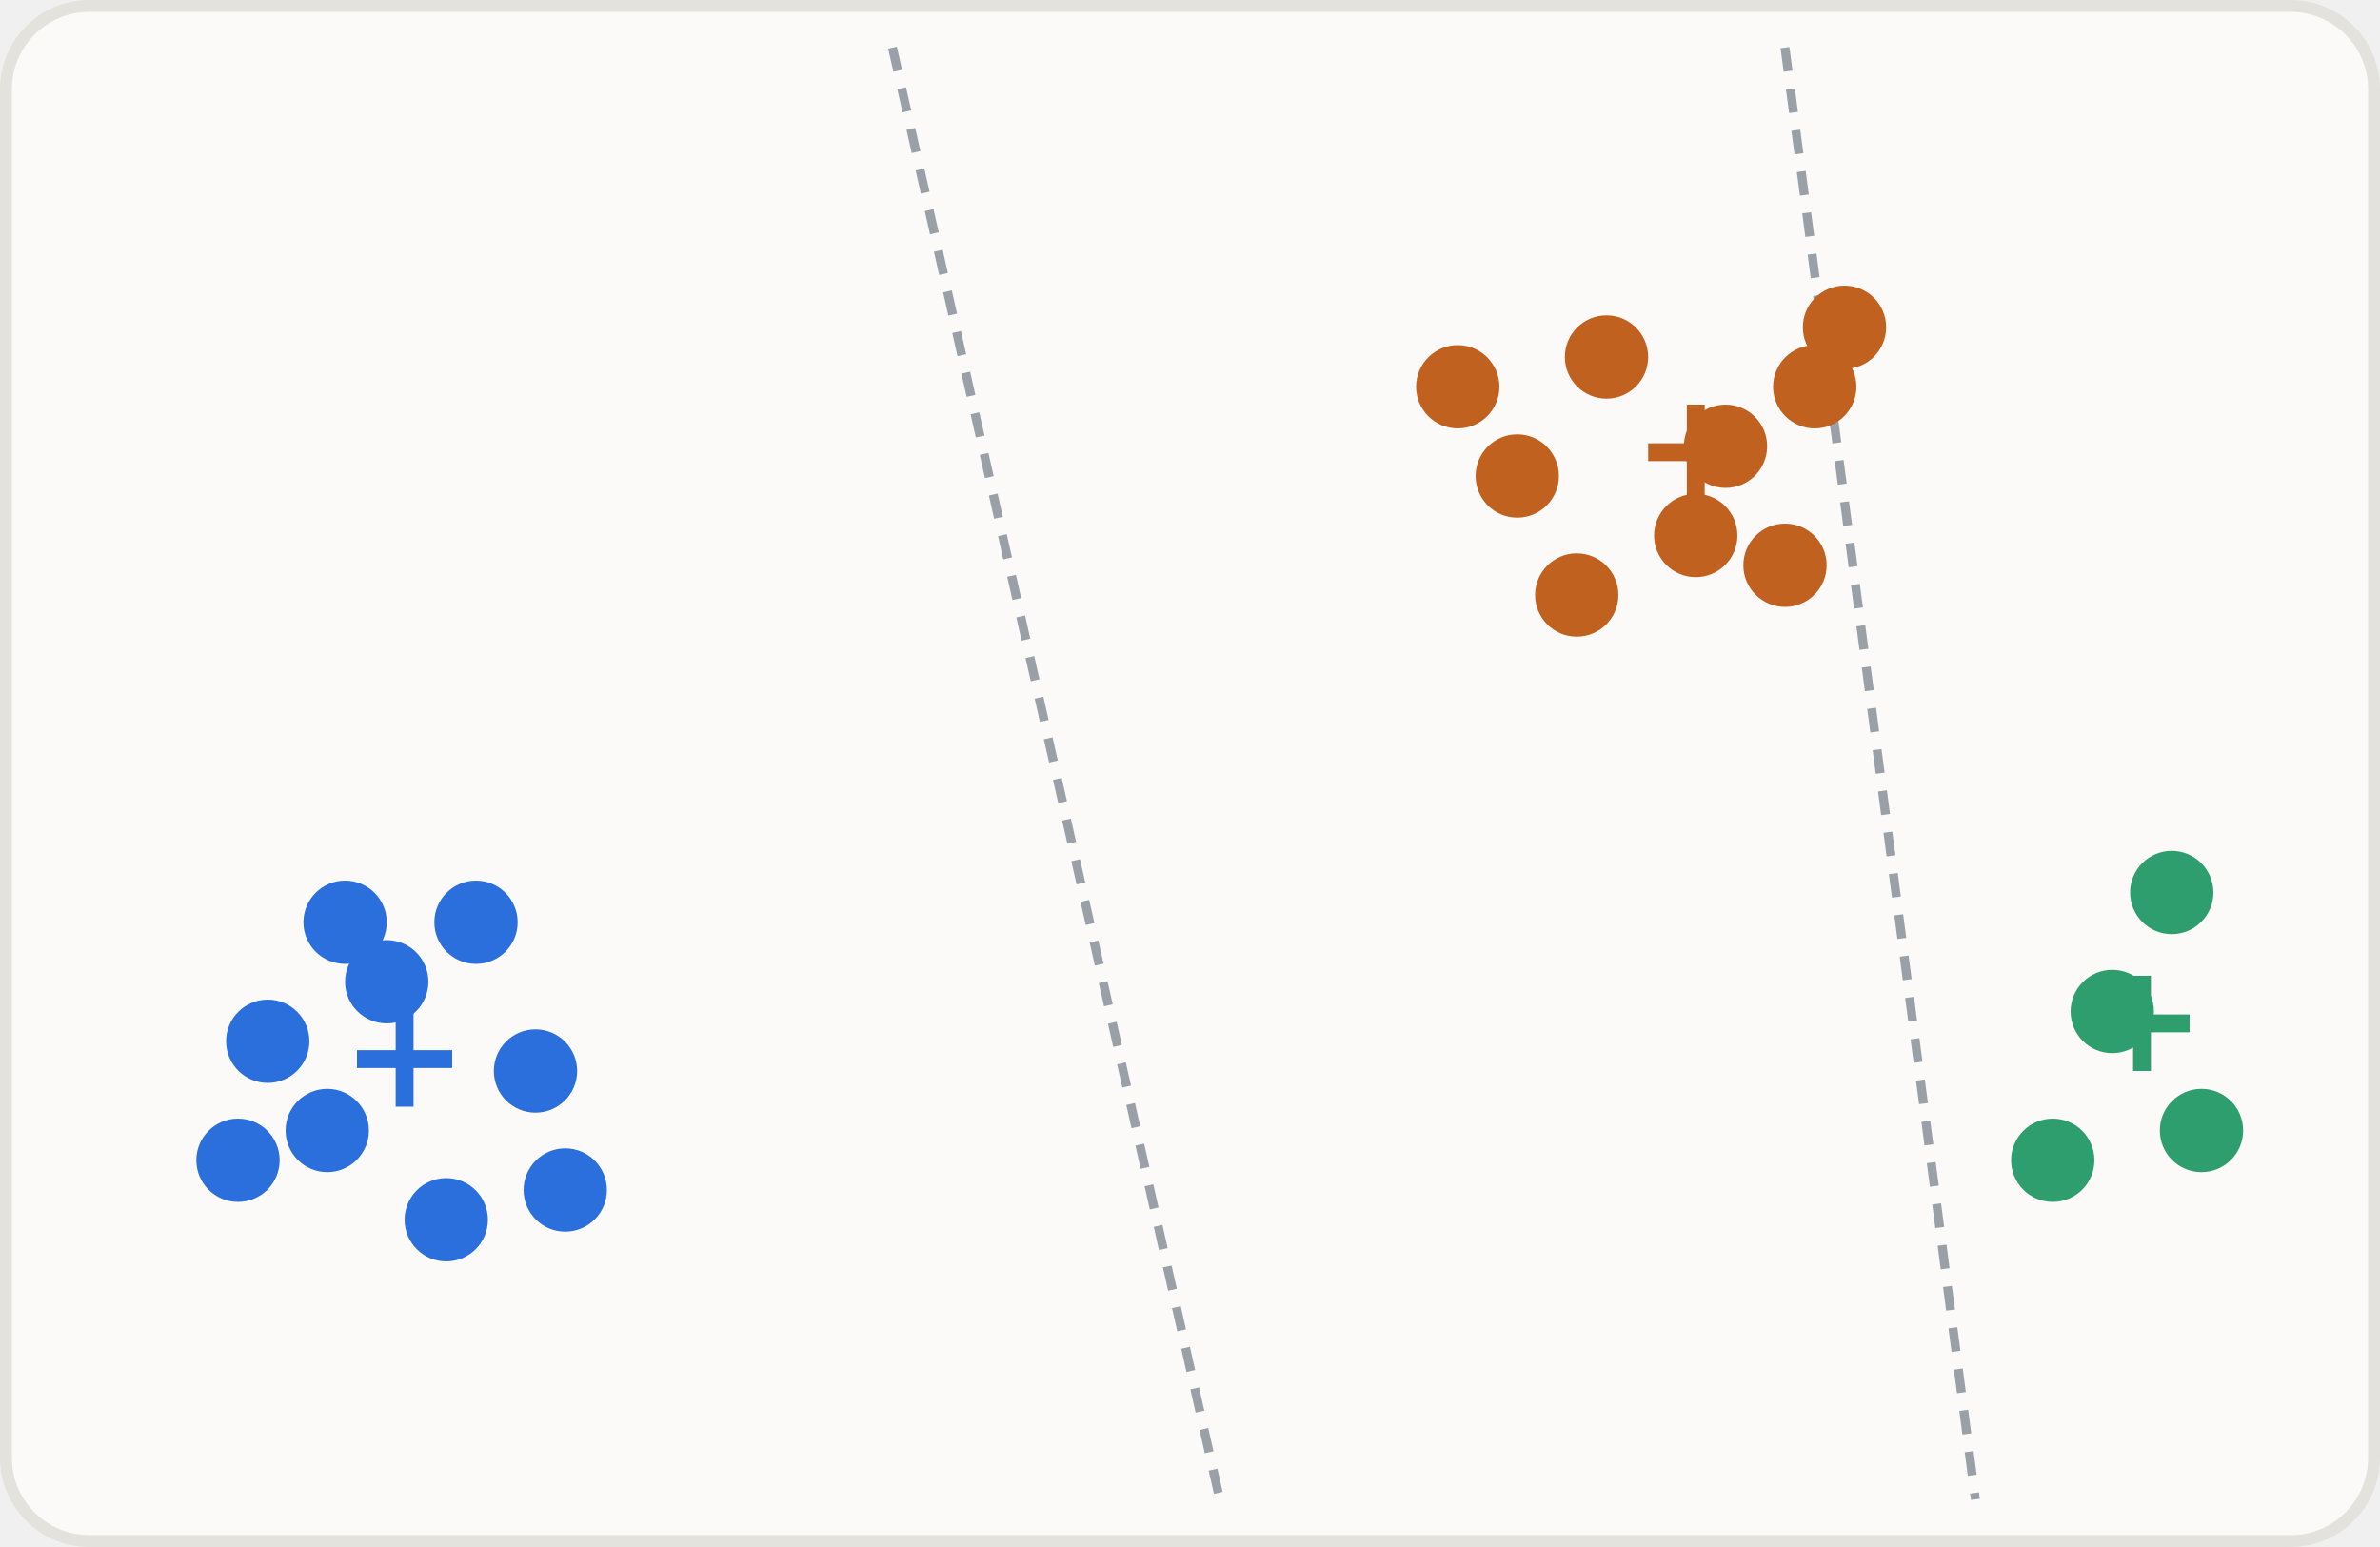
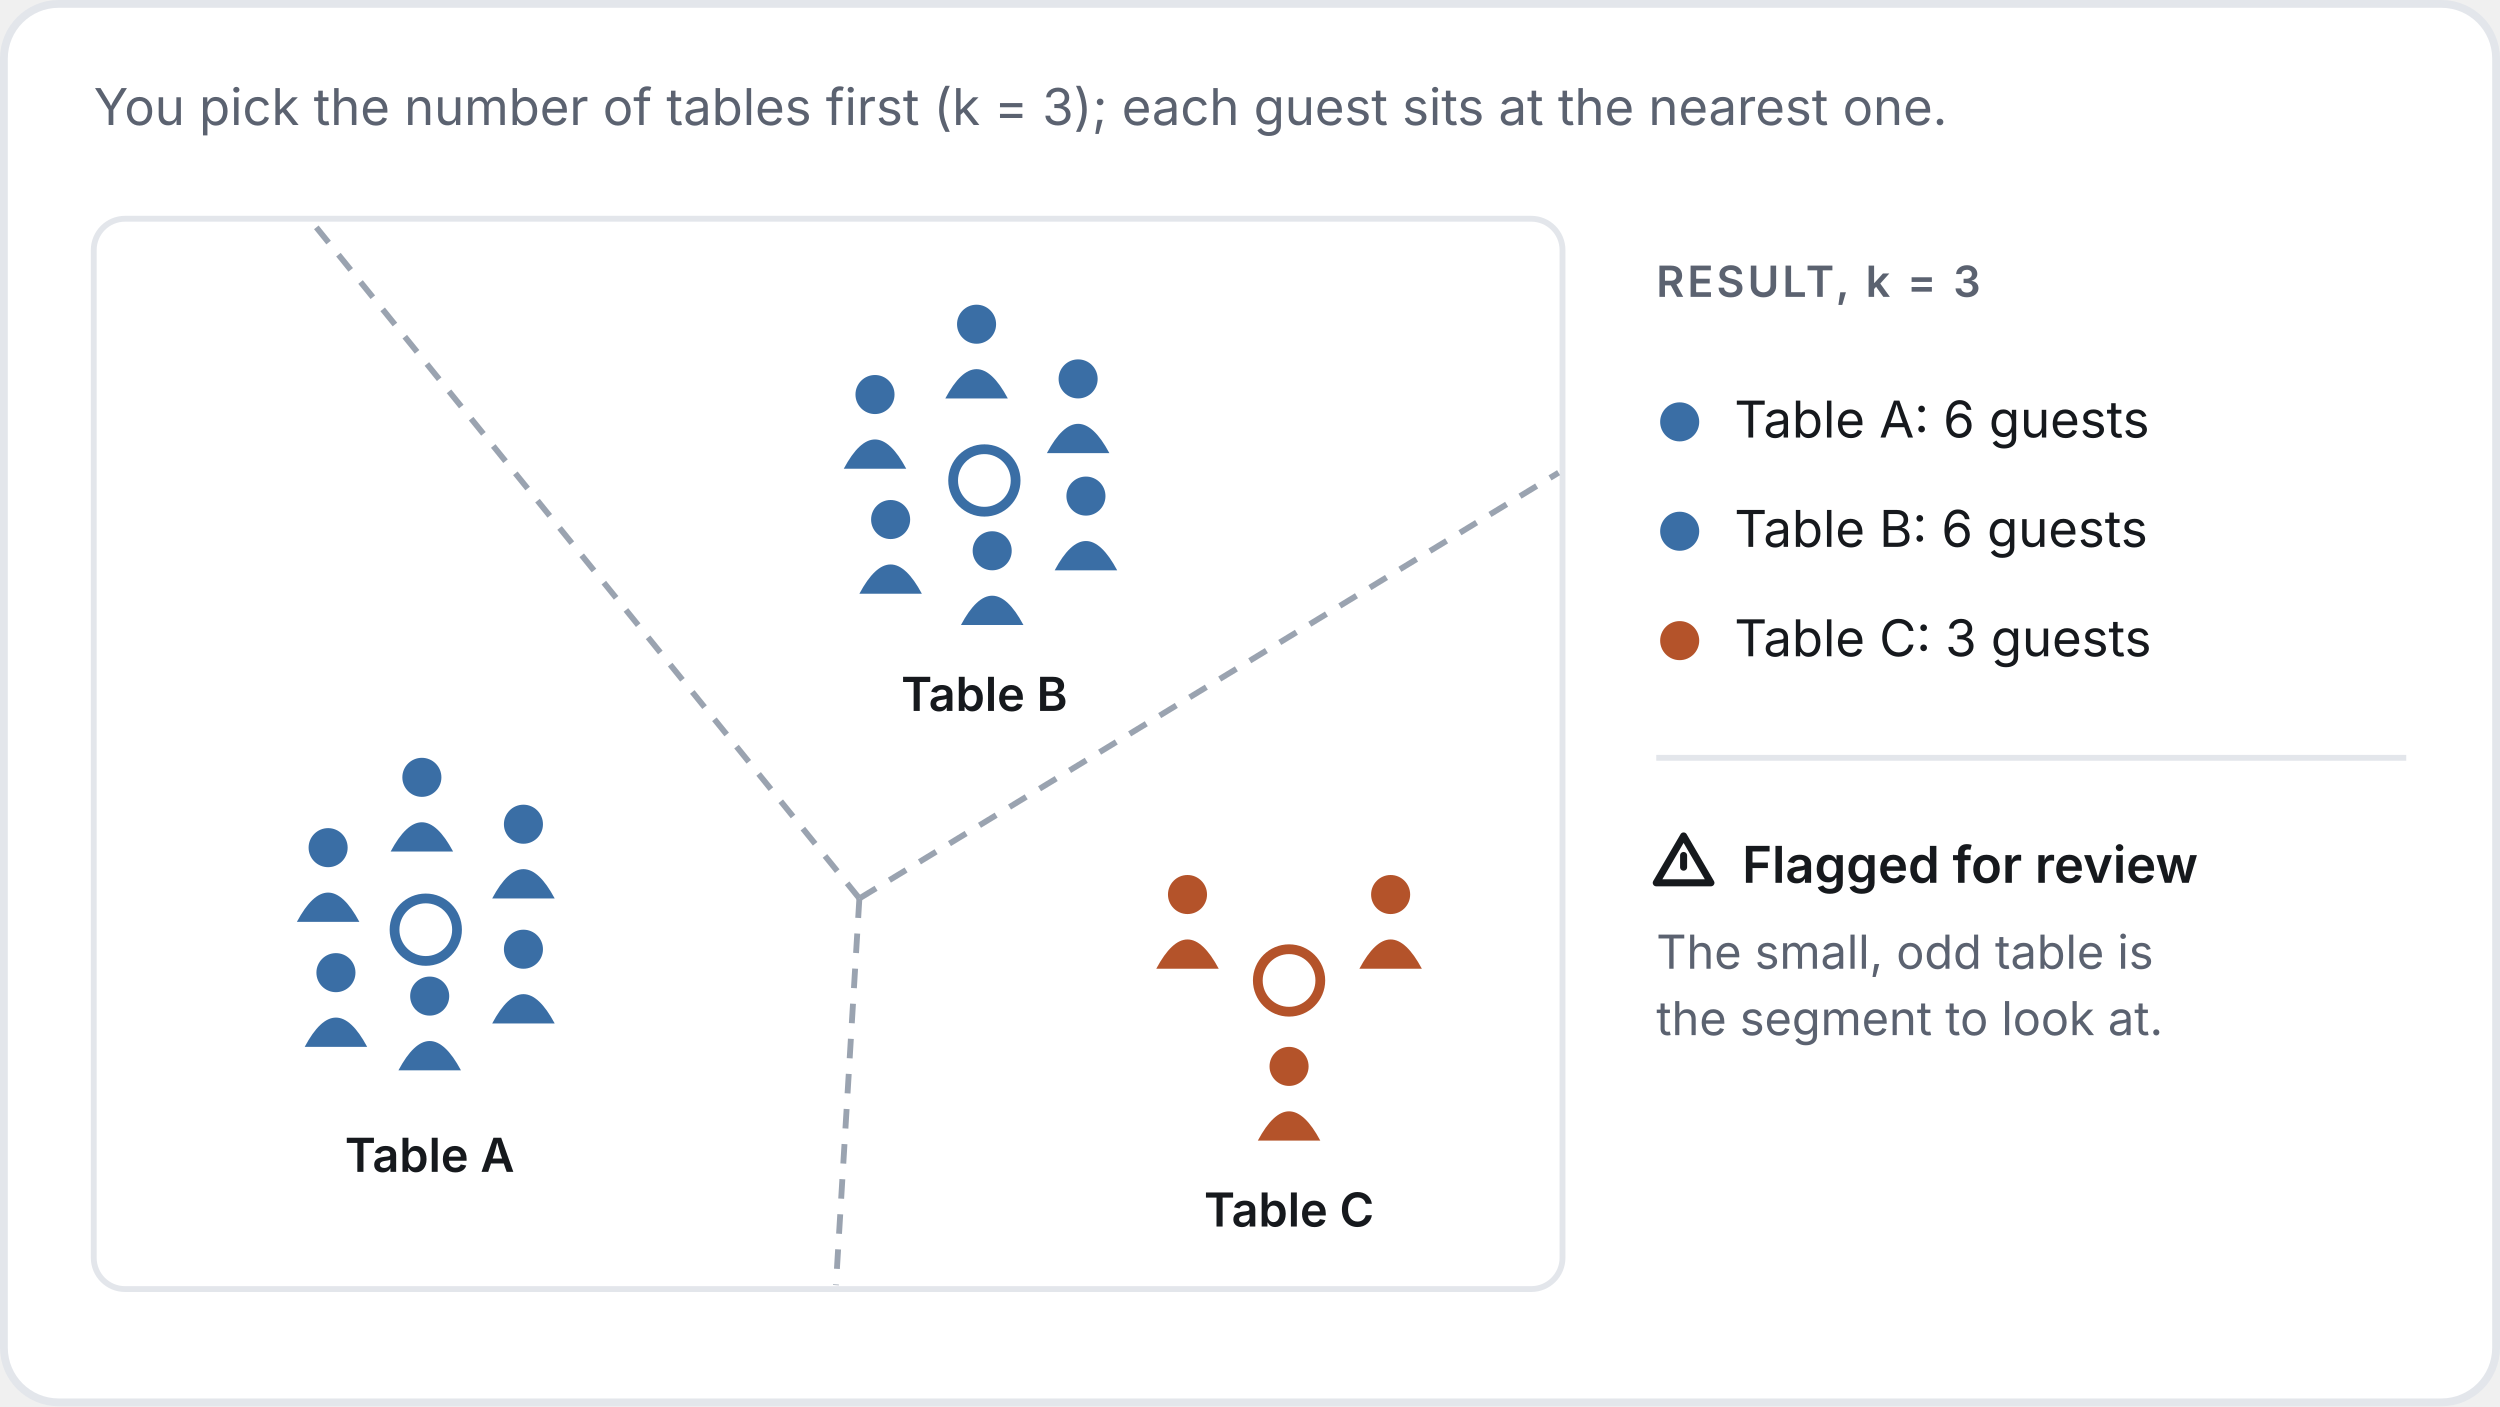
- <svg xmlns="http://www.w3.org/2000/svg" viewBox="0 0 400 260">
-   <rect x="1" y="1" width="398" height="258" rx="14" fill="#fbfaf8" stroke="#e4e2dc" stroke-width="2" />
-   <g stroke="#9aa0a8" stroke-width="1.5" stroke-dasharray="4 3">
-     <line x1="150" y1="8" x2="205" y2="252" />
-     <line x1="300" y1="8" x2="332" y2="252" />
+ <svg xmlns="http://www.w3.org/2000/svg" font-family="Inter, Segoe UI, Arial, sans-serif" viewBox="0 0 640 360" role="img" aria-label="With the number of tables set to three up front, every guest is seated at the nearest table. Tables A and B each seat six guests; table C seats only three, so the small, odd segment is flagged for review.">
+   <rect x="1" y="1" width="638" height="358" rx="14" fill="#ffffff" stroke="#e3e6eb" stroke-width="2" />
+   <defs>
+     <g id="t">
+       <circle cx="0" cy="-9" r="5" />
+       <path d="M -8 10 Q 0 -5 8 10 Z" />
+     </g>
+   </defs>
+   <text x="24" y="32" font-size="13" fill="#5b6270">You pick the number of tables first (k = 3); each guest sits at the nearest one.</text>
+   <rect x="24" y="56" width="376" height="274" rx="8" fill="#ffffff" stroke="#e3e6eb" stroke-width="1.5" />
+   <g stroke="#9aa3b0" stroke-width="1.5" stroke-dasharray="5 4">
+     <line x1="220" y1="230" x2="80" y2="57" />
+     <line x1="220" y1="230" x2="214" y2="329" />
+     <line x1="220" y1="230" x2="399" y2="121" />
  </g>
-   <g fill="#2a6fdb">
-     <circle cx="55" cy="190" r="7" />
-     <circle cx="75" cy="205" r="7" />
-     <circle cx="90" cy="180" r="7" />
-     <circle cx="65" cy="165" r="7" />
-     <circle cx="45" cy="175" r="7" />
-     <circle cx="80" cy="155" r="7" />
-     <circle cx="58" cy="155" r="7" />
-     <circle cx="95" cy="200" r="7" />
-     <circle cx="40" cy="195" r="7" />
+   <g fill="#3a6ea5">
+     <use href="#t" x="84" y="226" />
+     <use href="#t" x="108" y="208" />
+     <use href="#t" x="134" y="220" />
+     <use href="#t" x="86" y="258" />
+     <use href="#t" x="110" y="264" />
+     <use href="#t" x="134" y="252" />
  </g>
-   <path d="M60 178 L76 178 M68 170 L68 186" stroke="#2a6fdb" stroke-width="3" />
-   <g fill="#c0611f">
-     <circle cx="270" cy="60" r="7" />
-     <circle cx="290" cy="75" r="7" />
-     <circle cx="310" cy="55" r="7" />
-     <circle cx="285" cy="90" r="7" />
-     <circle cx="255" cy="80" r="7" />
-     <circle cx="300" cy="95" r="7" />
-     <circle cx="265" cy="100" r="7" />
-     <circle cx="305" cy="65" r="7" />
-     <circle cx="245" cy="65" r="7" />
+   <circle cx="109" cy="238" r="8" fill="#ffffff" stroke="#3a6ea5" stroke-width="2.5" />
+   <text x="110" y="300" font-size="12" font-weight="600" fill="#16191d" text-anchor="middle">Table A</text>
+   <g fill="#3a6ea5">
+     <use href="#t" x="224" y="110" />
+     <use href="#t" x="250" y="92" />
+     <use href="#t" x="276" y="106" />
+     <use href="#t" x="228" y="142" />
+     <use href="#t" x="254" y="150" />
+     <use href="#t" x="278" y="136" />
  </g>
-   <path d="M277 76 L293 76 M285 68 L285 84" stroke="#c0611f" stroke-width="3" />
-   <g fill="#2f9e6e">
-     <circle cx="355" cy="170" r="7" />
-     <circle cx="370" cy="190" r="7" />
-     <circle cx="345" cy="195" r="7" />
-     <circle cx="365" cy="150" r="7" />
+   <circle cx="252" cy="123" r="8" fill="#ffffff" stroke="#3a6ea5" stroke-width="2.5" />
+   <text x="252" y="182" font-size="12" font-weight="600" fill="#16191d" text-anchor="middle">Table B</text>
+   <g fill="#b4532a">
+     <use href="#t" x="304" y="238" />
+     <use href="#t" x="356" y="238" />
+     <use href="#t" x="330" y="282" />
  </g>
-   <path d="M352 172 L368 172 M360 164 L360 180" stroke="#2f9e6e" stroke-width="3" />
+   <circle cx="330" cy="251" r="8" fill="#ffffff" stroke="#b4532a" stroke-width="2.5" />
+   <text x="330" y="314" font-size="12" font-weight="600" fill="#16191d" text-anchor="middle">Table C</text>
+   <text x="424" y="76" font-size="11" font-weight="600" fill="#5b6270" letter-spacing="0.8">RESULT, k = 3</text>
+   <circle cx="430" cy="108" r="5" fill="#3a6ea5" />
+   <text x="444" y="112" font-size="13" fill="#16191d">Table A: 6 guests</text>
+   <circle cx="430" cy="136" r="5" fill="#3a6ea5" />
+   <text x="444" y="140" font-size="13" fill="#16191d">Table B: 6 guests</text>
+   <circle cx="430" cy="164" r="5" fill="#b4532a" />
+   <text x="444" y="168" font-size="13" fill="#16191d">Table C: 3 guests</text>
+   <line x1="424" y1="194" x2="616" y2="194" stroke="#e3e6eb" stroke-width="1.5" />
+   <path d="M 424 226 l 7 -12 l 7 12 z" fill="none" stroke="#16191d" stroke-width="1.8" stroke-linejoin="round" />
+   <line x1="431" y1="219" x2="431" y2="222" stroke="#16191d" stroke-width="1.8" stroke-linecap="round" />
+   <text x="446" y="226" font-size="13" font-weight="600" fill="#16191d">Flagged for review</text>
+   <text x="424" y="248" font-size="12" fill="#5b6270">The small, odd table is</text>
+   <text x="424" y="265" font-size="12" fill="#5b6270">the segment to look at.</text>
</svg>
